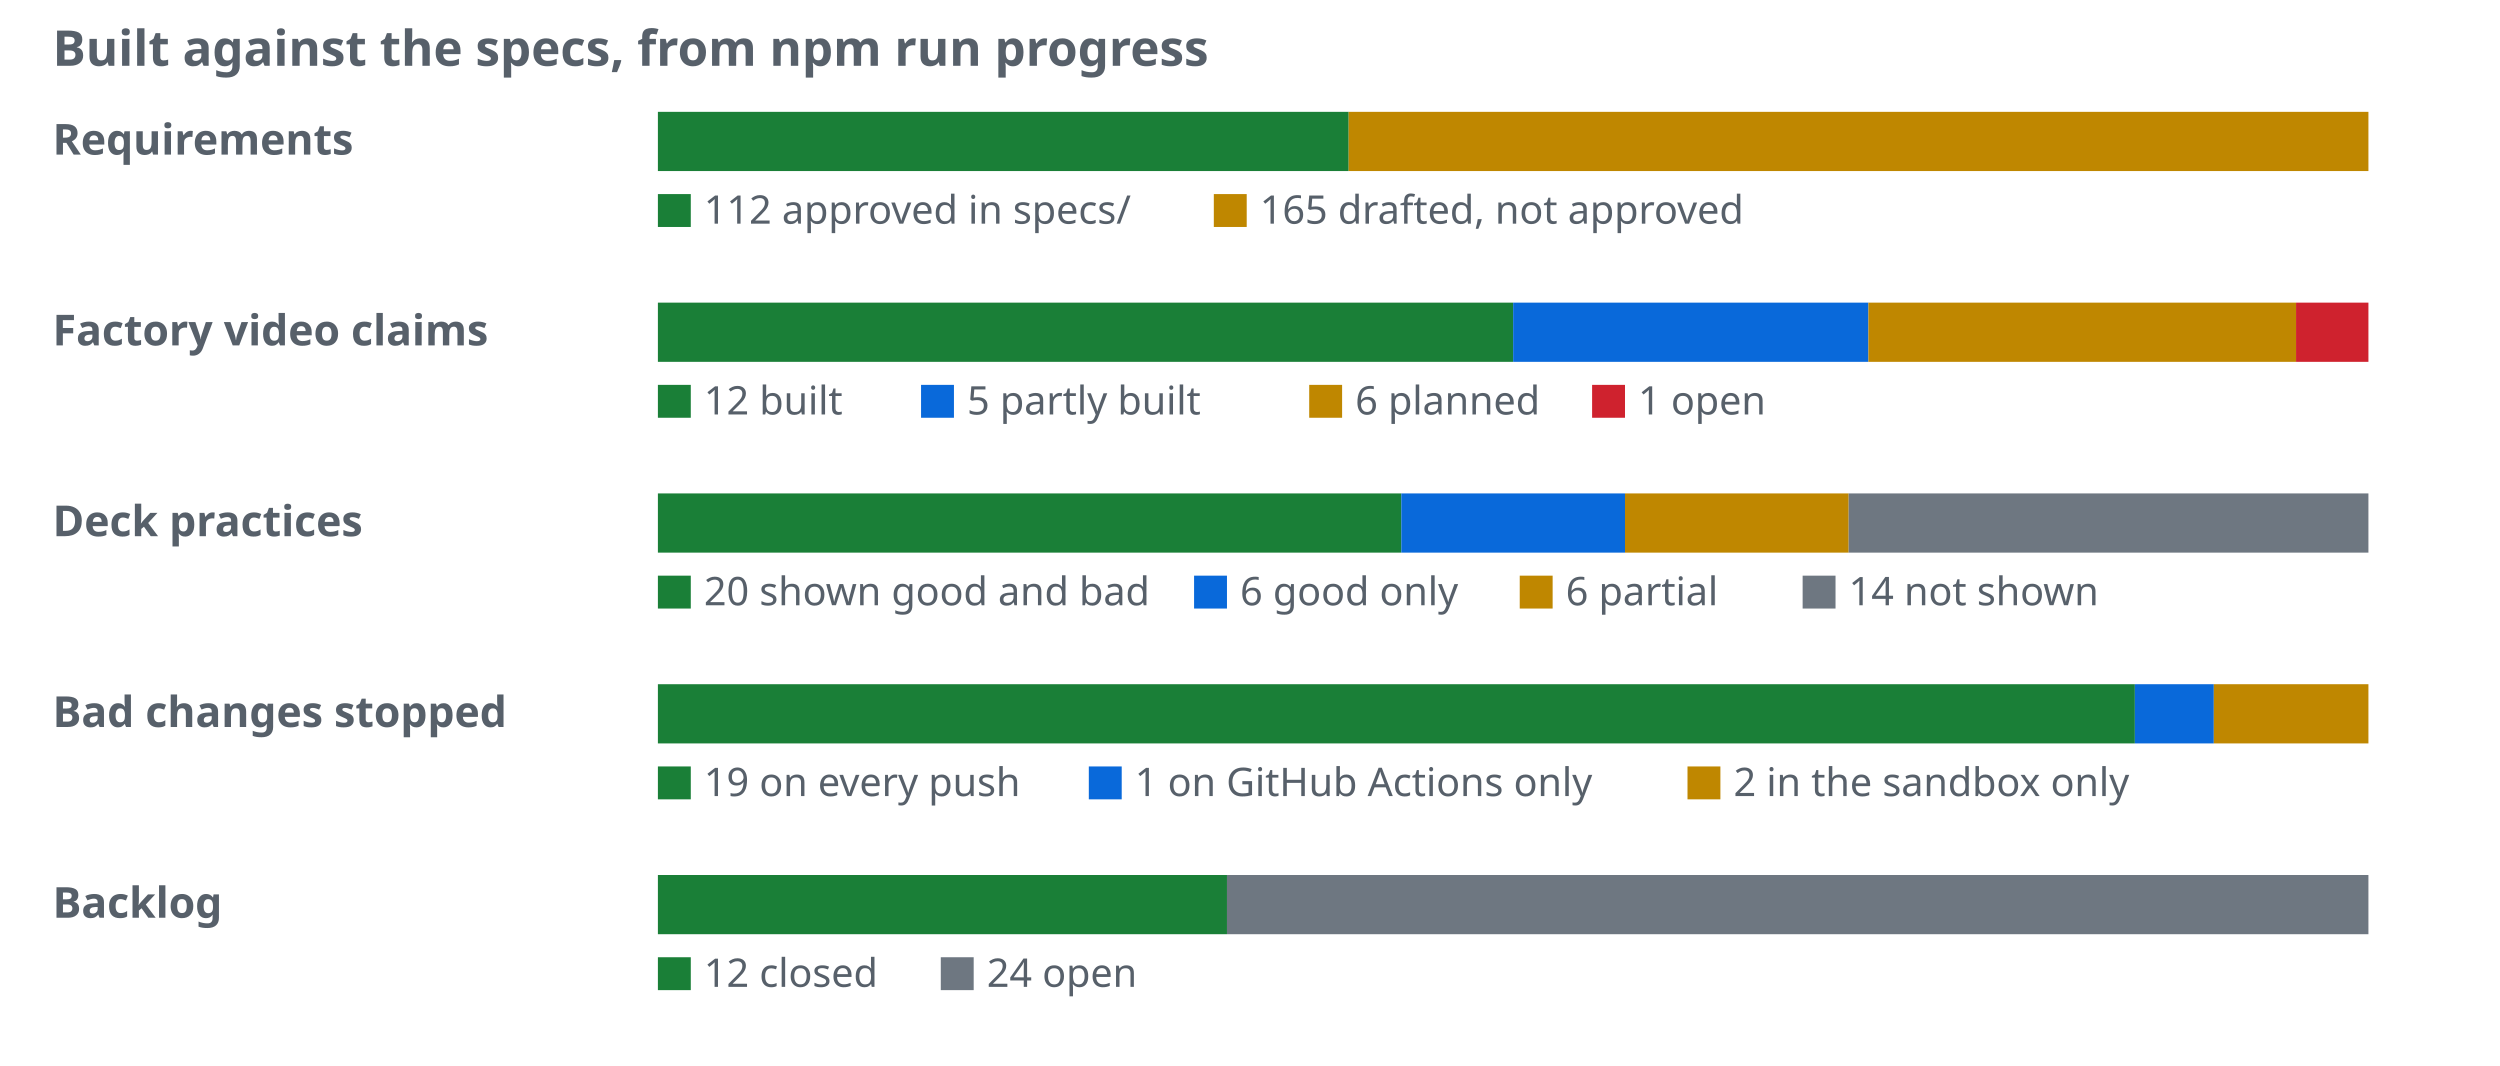
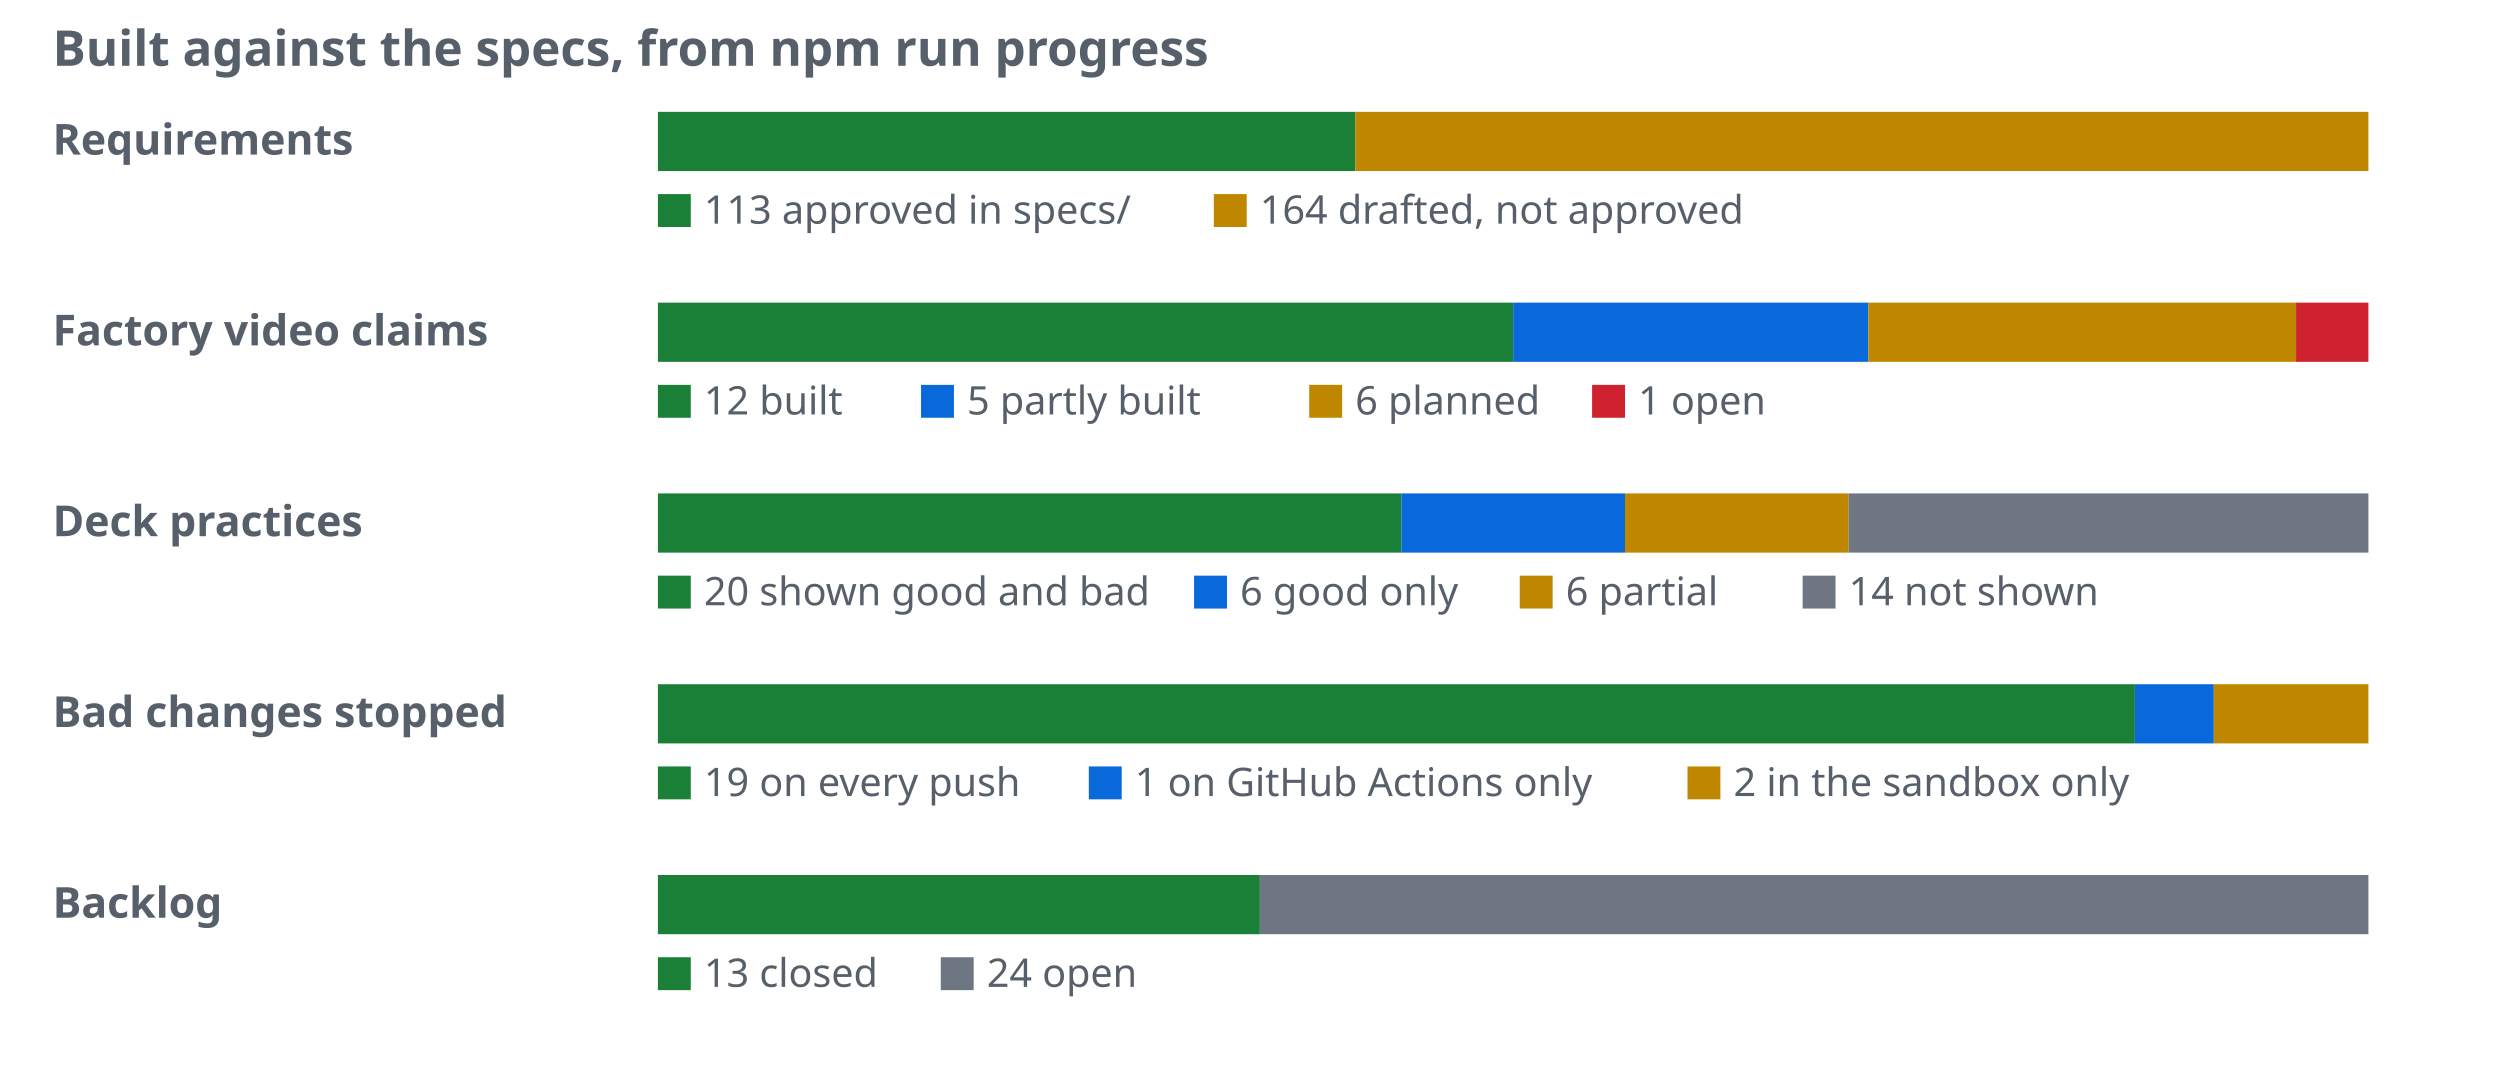
<svg xmlns="http://www.w3.org/2000/svg" width="760" height="324" viewBox="0 0 760 324" role="img" aria-labelledby="title">
  <style>text{fill:#57606a;font-family:sans-serif}.h{font-size:15px;font-weight:600}.t{font-size:13px;font-weight:600}.l{font-size:12px}@media (prefers-color-scheme:dark){text{fill:#9198a1}}</style>
  <text x="16" y="20" class="h">Built against the specs, from npm run progress</text>
  <text x="16" y="47" class="t">Requirements</text>
-   <rect x="200" y="34" width="210" height="18" fill="#1a7f37" />
-   <rect x="410" y="34" width="310" height="18" fill="#bf8700" />
+   <rect x="200" y="34" width="212" height="18" fill="#1a7f37" />
+   <rect x="412" y="34" width="308" height="18" fill="#bf8700" />
  <rect x="200" y="59" width="10" height="10" fill="#1a7f37" />
-   <text x="214" y="68" class="l">112 approved in specs/</text>
+   <text x="214" y="68" class="l">113 approved in specs/</text>
  <rect x="369" y="59" width="10" height="10" fill="#bf8700" />
-   <text x="383" y="68" class="l">165 drafted, not approved</text>
+   <text x="383" y="68" class="l">164 drafted, not approved</text>
  <text x="16" y="105" class="t">Factory video claims</text>
  <rect x="200" y="92" width="260" height="18" fill="#1a7f37" />
  <rect x="460" y="92" width="108" height="18" fill="#0969da" />
  <rect x="568" y="92" width="130" height="18" fill="#bf8700" />
  <rect x="698" y="92" width="22" height="18" fill="#cf222e" />
  <rect x="200" y="117" width="10" height="10" fill="#1a7f37" />
  <text x="214" y="126" class="l">12 built</text>
  <rect x="280" y="117" width="10" height="10" fill="#0969da" />
  <text x="294" y="126" class="l">5 partly built</text>
  <rect x="398" y="117" width="10" height="10" fill="#bf8700" />
  <text x="412" y="126" class="l">6 planned</text>
  <rect x="484" y="117" width="10" height="10" fill="#cf222e" />
  <text x="498" y="126" class="l">1 open</text>
  <text x="16" y="163" class="t">Deck practices</text>
  <rect x="200" y="150" width="226" height="18" fill="#1a7f37" />
  <rect x="426" y="150" width="68" height="18" fill="#0969da" />
  <rect x="494" y="150" width="68" height="18" fill="#bf8700" />
  <rect x="562" y="150" width="158" height="18" fill="#6e7781" />
  <rect x="200" y="175" width="10" height="10" fill="#1a7f37" />
  <text x="214" y="184" class="l">20 shown good and bad</text>
  <rect x="363" y="175" width="10" height="10" fill="#0969da" />
  <text x="377" y="184" class="l">6 good only</text>
  <rect x="462" y="175" width="10" height="10" fill="#bf8700" />
  <text x="476" y="184" class="l">6 partial</text>
  <rect x="548" y="175" width="10" height="10" fill="#6e7781" />
  <text x="562" y="184" class="l">14 not shown</text>
  <text x="16" y="221" class="t">Bad changes stopped</text>
  <rect x="200" y="208" width="449" height="18" fill="#1a7f37" />
  <rect x="649" y="208" width="24" height="18" fill="#0969da" />
  <rect x="673" y="208" width="47" height="18" fill="#bf8700" />
  <rect x="200" y="233" width="10" height="10" fill="#1a7f37" />
  <text x="214" y="242" class="l">19 on every push</text>
  <rect x="331" y="233" width="10" height="10" fill="#0969da" />
  <text x="345" y="242" class="l">1 on GitHub Actions only</text>
  <rect x="513" y="233" width="10" height="10" fill="#bf8700" />
  <text x="527" y="242" class="l">2 in the sandbox only</text>
  <text x="16" y="279" class="t">Backlog</text>
-   <rect x="200" y="266" width="173" height="18" fill="#1a7f37" />
-   <rect x="373" y="266" width="347" height="18" fill="#6e7781" />
+   <rect x="200" y="266" width="183" height="18" fill="#1a7f37" />
+   <rect x="383" y="266" width="337" height="18" fill="#6e7781" />
  <rect x="200" y="291" width="10" height="10" fill="#1a7f37" />
-   <text x="214" y="300" class="l">12 closed</text>
+   <text x="214" y="300" class="l">13 closed</text>
  <rect x="286" y="291" width="10" height="10" fill="#6e7781" />
  <text x="300" y="300" class="l">24 open</text>
</svg>
